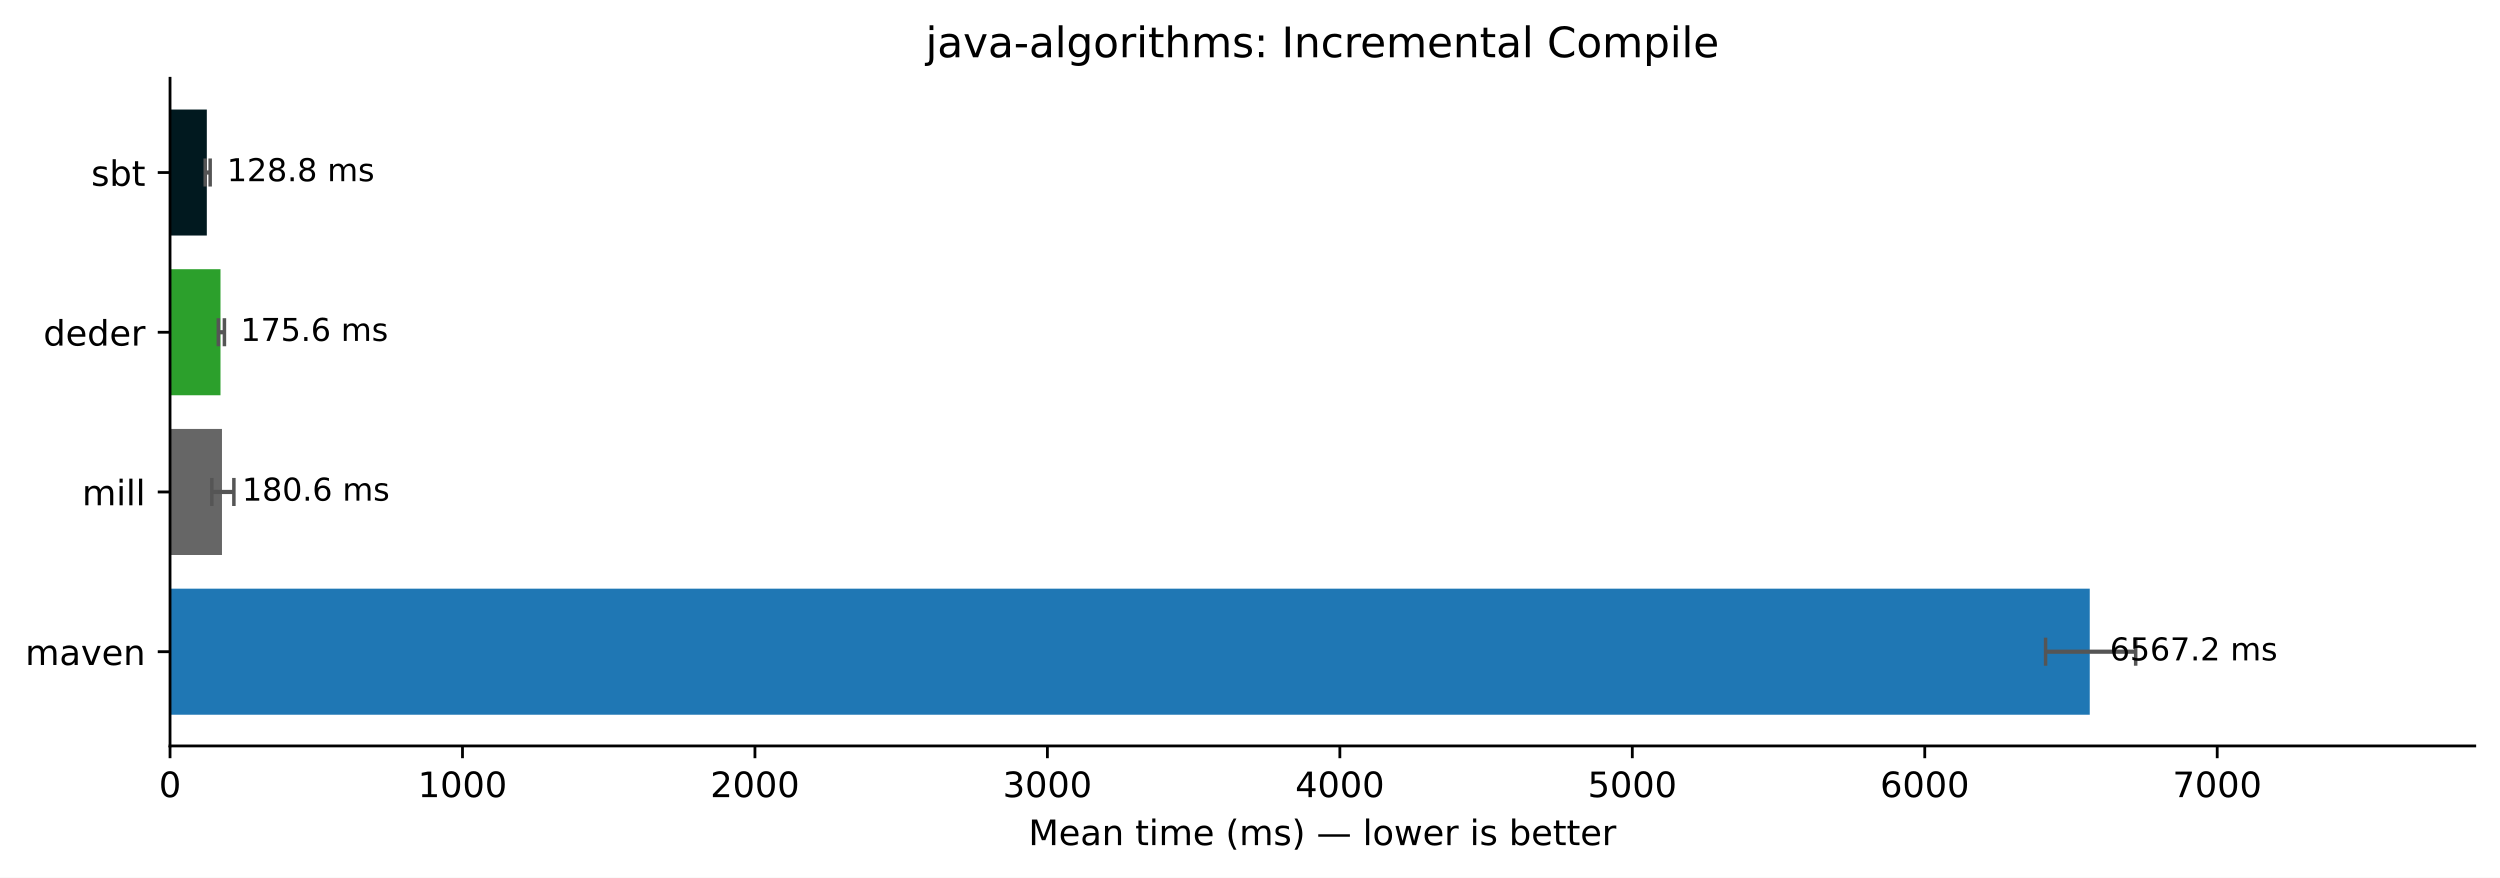
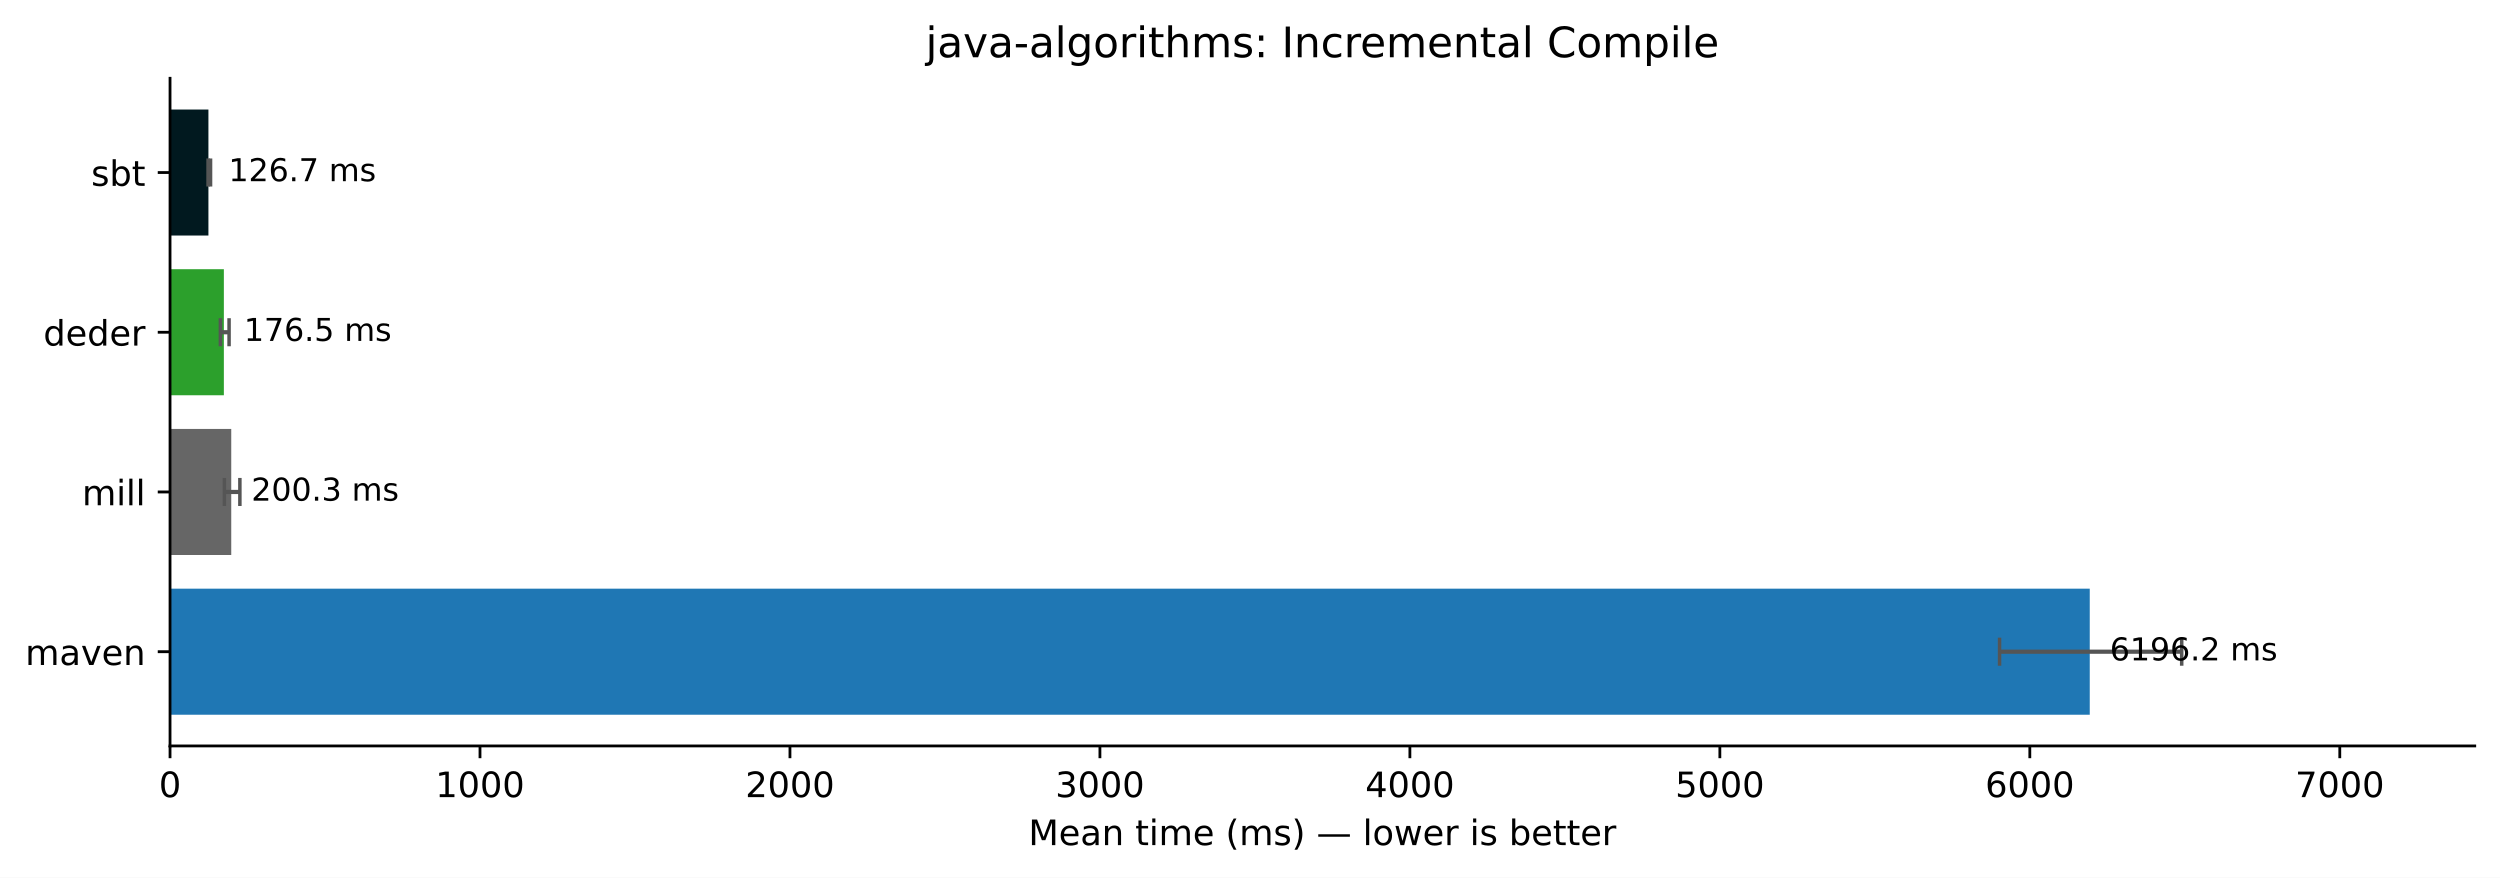
<svg xmlns="http://www.w3.org/2000/svg" xmlns:xlink="http://www.w3.org/1999/xlink" width="712.788pt" height="250.234pt" viewBox="0 0 712.788 250.234" version="1.1">
  <defs>
    <style type="text/css">*{stroke-linejoin: round; stroke-linecap: butt}</style>
  </defs>
  <g id="figure_1">
    <g id="patch_1">
      <path d="M 0 250.234  L 712.788 250.234  L 712.788 0  L 0 0  z " style="fill: #ffffff" />
    </g>
    <g id="axes_1">
      <g id="patch_2">
        <path d="M 48.478 212.678  L 705.588 212.678  L 705.588 22.318  L 48.478 22.318  z " style="fill: #ffffff" />
      </g>
      <g id="patch_3">
-         <path d="M 48.478 204.025  L 596.07 204.025  L 596.07 167.593  L 48.478 167.593  z " clip-path="url(#pf8ec9dd087)" style="fill: #1f77b4; stroke: #ffffff; stroke-width: 0.5; stroke-linejoin: miter" />
+         <path d="M 48.478 204.025  L 596.07 204.025  L 596.07 167.593  L 48.478 167.593  z " clip-path="url(#p4ace805ef2)" style="fill: #1f77b4; stroke: #ffffff; stroke-width: 0.5; stroke-linejoin: miter" />
      </g>
      <g id="patch_4">
-         <path d="M 48.478 158.485  L 63.538 158.485  L 63.538 122.052  L 48.478 122.052  z " clip-path="url(#pf8ec9dd087)" style="fill: #666666; stroke: #ffffff; stroke-width: 0.5; stroke-linejoin: miter" />
+         <path d="M 48.478 158.485  L 66.182 158.485  L 66.182 122.052  L 48.478 122.052  z " clip-path="url(#p4ace805ef2)" style="fill: #666666; stroke: #ffffff; stroke-width: 0.5; stroke-linejoin: miter" />
      </g>
      <g id="patch_5">
-         <path d="M 48.478 112.944  L 63.116 112.944  L 63.116 76.512  L 48.478 76.512  z " clip-path="url(#pf8ec9dd087)" style="fill: #2ca02c; stroke: #ffffff; stroke-width: 0.5; stroke-linejoin: miter" />
+         <path d="M 48.478 112.944  L 64.076 112.944  L 64.076 76.512  L 48.478 76.512  z " clip-path="url(#p4ace805ef2)" style="fill: #2ca02c; stroke: #ffffff; stroke-width: 0.5; stroke-linejoin: miter" />
      </g>
      <g id="patch_6">
-         <path d="M 48.478 67.403  L 59.218 67.403  L 59.218 30.971  L 48.478 30.971  z " clip-path="url(#pf8ec9dd087)" style="fill: #01191f; stroke: #ffffff; stroke-width: 0.5; stroke-linejoin: miter" />
+         <path d="M 48.478 67.403  L 59.674 67.403  L 59.674 30.971  L 48.478 30.971  z " clip-path="url(#p4ace805ef2)" style="fill: #01191f; stroke: #ffffff; stroke-width: 0.5; stroke-linejoin: miter" />
      </g>
      <g id="matplotlib.axis_1">
        <g id="xtick_1">
          <g id="line2d_1">
            <defs>
-               <path id="mb874ef9095" d="M 0 0  L 0 3.5  " style="stroke: #000000; stroke-width: 0.8" />
+               <path id="m3d28c0d6fc" d="M 0 0  L 0 3.5  " style="stroke: #000000; stroke-width: 0.8" />
            </defs>
            <g>
-               <use xlink:href="#mb874ef9095" x="48.478" y="212.678" style="stroke: #000000; stroke-width: 0.8" />
+               <use xlink:href="#m3d28c0d6fc" x="48.478" y="212.678" style="stroke: #000000; stroke-width: 0.8" />
            </g>
          </g>
          <g id="text_1">
            <g transform="translate(45.29688 227.2766) scale(0.1 -0.1)">
              <defs>
                <path id="DejaVuSans-30" d="M 2034 4250  Q 1547 4250 1301 3770  Q 1056 3291 1056 2328  Q 1056 1369 1301 889  Q 1547 409 2034 409  Q 2525 409 2770 889  Q 3016 1369 3016 2328  Q 3016 3291 2770 3770  Q 2525 4250 2034 4250  z M 2034 4750  Q 2819 4750 3233 4129  Q 3647 3509 3647 2328  Q 3647 1150 3233 529  Q 2819 -91 2034 -91  Q 1250 -91 836 529  Q 422 1150 422 2328  Q 422 3509 836 4129  Q 1250 4750 2034 4750  z " transform="scale(0.015625)" />
              </defs>
              <use xlink:href="#DejaVuSans-30" />
            </g>
          </g>
        </g>
        <g id="xtick_2">
          <g id="line2d_2">
            <g>
-               <use xlink:href="#mb874ef9095" x="131.861" y="212.678" style="stroke: #000000; stroke-width: 0.8" />
+               <use xlink:href="#m3d28c0d6fc" x="136.854" y="212.678" style="stroke: #000000; stroke-width: 0.8" />
            </g>
          </g>
          <g id="text_2">
-             <g transform="translate(119.1365 227.2766) scale(0.1 -0.1)">
+             <g transform="translate(124.1286 227.2766) scale(0.1 -0.1)">
              <defs>
                <path id="DejaVuSans-31" d="M 794 531  L 1825 531  L 1825 4091  L 703 3866  L 703 4441  L 1819 4666  L 2450 4666  L 2450 531  L 3481 531  L 3481 0  L 794 0  L 794 531  z " transform="scale(0.015625)" />
              </defs>
              <use xlink:href="#DejaVuSans-31" />
              <use xlink:href="#DejaVuSans-30" transform="translate(63.62305 0)" />
              <use xlink:href="#DejaVuSans-30" transform="translate(127.2461 0)" />
              <use xlink:href="#DejaVuSans-30" transform="translate(190.8691 0)" />
            </g>
          </g>
        </g>
        <g id="xtick_3">
          <g id="line2d_3">
            <g>
-               <use xlink:href="#mb874ef9095" x="215.245" y="212.678" style="stroke: #000000; stroke-width: 0.8" />
+               <use xlink:href="#m3d28c0d6fc" x="225.229" y="212.678" style="stroke: #000000; stroke-width: 0.8" />
            </g>
          </g>
          <g id="text_3">
-             <g transform="translate(202.5198 227.2766) scale(0.1 -0.1)">
+             <g transform="translate(212.5042 227.2766) scale(0.1 -0.1)">
              <defs>
                <path id="DejaVuSans-32" d="M 1228 531  L 3431 531  L 3431 0  L 469 0  L 469 531  Q 828 903 1448 1529  Q 2069 2156 2228 2338  Q 2531 2678 2651 2914  Q 2772 3150 2772 3378  Q 2772 3750 2511 3984  Q 2250 4219 1831 4219  Q 1534 4219 1204 4116  Q 875 4013 500 3803  L 500 4441  Q 881 4594 1212 4672  Q 1544 4750 1819 4750  Q 2544 4750 2975 4387  Q 3406 4025 3406 3419  Q 3406 3131 3298 2873  Q 3191 2616 2906 2266  Q 2828 2175 2409 1742  Q 1991 1309 1228 531  z " transform="scale(0.015625)" />
              </defs>
              <use xlink:href="#DejaVuSans-32" />
              <use xlink:href="#DejaVuSans-30" transform="translate(63.62305 0)" />
              <use xlink:href="#DejaVuSans-30" transform="translate(127.2461 0)" />
              <use xlink:href="#DejaVuSans-30" transform="translate(190.8691 0)" />
            </g>
          </g>
        </g>
        <g id="xtick_4">
          <g id="line2d_4">
            <g>
-               <use xlink:href="#mb874ef9095" x="298.628" y="212.678" style="stroke: #000000; stroke-width: 0.8" />
+               <use xlink:href="#m3d28c0d6fc" x="313.605" y="212.678" style="stroke: #000000; stroke-width: 0.8" />
            </g>
          </g>
          <g id="text_4">
-             <g transform="translate(285.9032 227.2766) scale(0.1 -0.1)">
+             <g transform="translate(300.8797 227.2766) scale(0.1 -0.1)">
              <defs>
                <path id="DejaVuSans-33" d="M 2597 2516  Q 3050 2419 3304 2112  Q 3559 1806 3559 1356  Q 3559 666 3084 287  Q 2609 -91 1734 -91  Q 1441 -91 1130 -33  Q 819 25 488 141  L 488 750  Q 750 597 1062 519  Q 1375 441 1716 441  Q 2309 441 2620 675  Q 2931 909 2931 1356  Q 2931 1769 2642 2001  Q 2353 2234 1838 2234  L 1294 2234  L 1294 2753  L 1863 2753  Q 2328 2753 2575 2939  Q 2822 3125 2822 3475  Q 2822 3834 2567 4026  Q 2313 4219 1838 4219  Q 1578 4219 1281 4162  Q 984 4106 628 3988  L 628 4550  Q 988 4650 1302 4700  Q 1616 4750 1894 4750  Q 2613 4750 3031 4423  Q 3450 4097 3450 3541  Q 3450 3153 3228 2886  Q 3006 2619 2597 2516  z " transform="scale(0.015625)" />
              </defs>
              <use xlink:href="#DejaVuSans-33" />
              <use xlink:href="#DejaVuSans-30" transform="translate(63.62305 0)" />
              <use xlink:href="#DejaVuSans-30" transform="translate(127.2461 0)" />
              <use xlink:href="#DejaVuSans-30" transform="translate(190.8691 0)" />
            </g>
          </g>
        </g>
        <g id="xtick_5">
          <g id="line2d_5">
            <g>
-               <use xlink:href="#mb874ef9095" x="382.012" y="212.678" style="stroke: #000000; stroke-width: 0.8" />
+               <use xlink:href="#m3d28c0d6fc" x="401.98" y="212.678" style="stroke: #000000; stroke-width: 0.8" />
            </g>
          </g>
          <g id="text_5">
-             <g transform="translate(369.2865 227.2766) scale(0.1 -0.1)">
+             <g transform="translate(389.2552 227.2766) scale(0.1 -0.1)">
              <defs>
                <path id="DejaVuSans-34" d="M 2419 4116  L 825 1625  L 2419 1625  L 2419 4116  z M 2253 4666  L 3047 4666  L 3047 1625  L 3713 1625  L 3713 1100  L 3047 1100  L 3047 0  L 2419 0  L 2419 1100  L 313 1100  L 313 1709  L 2253 4666  z " transform="scale(0.015625)" />
              </defs>
              <use xlink:href="#DejaVuSans-34" />
              <use xlink:href="#DejaVuSans-30" transform="translate(63.62305 0)" />
              <use xlink:href="#DejaVuSans-30" transform="translate(127.2461 0)" />
              <use xlink:href="#DejaVuSans-30" transform="translate(190.8691 0)" />
            </g>
          </g>
        </g>
        <g id="xtick_6">
          <g id="line2d_6">
            <g>
-               <use xlink:href="#mb874ef9095" x="465.395" y="212.678" style="stroke: #000000; stroke-width: 0.8" />
+               <use xlink:href="#m3d28c0d6fc" x="490.356" y="212.678" style="stroke: #000000; stroke-width: 0.8" />
            </g>
          </g>
          <g id="text_6">
-             <g transform="translate(452.6698 227.2766) scale(0.1 -0.1)">
+             <g transform="translate(477.6307 227.2766) scale(0.1 -0.1)">
              <defs>
                <path id="DejaVuSans-35" d="M 691 4666  L 3169 4666  L 3169 4134  L 1269 4134  L 1269 2991  Q 1406 3038 1543 3061  Q 1681 3084 1819 3084  Q 2600 3084 3056 2656  Q 3513 2228 3513 1497  Q 3513 744 3044 326  Q 2575 -91 1722 -91  Q 1428 -91 1123 -41  Q 819 9 494 109  L 494 744  Q 775 591 1075 516  Q 1375 441 1709 441  Q 2250 441 2565 725  Q 2881 1009 2881 1497  Q 2881 1984 2565 2268  Q 2250 2553 1709 2553  Q 1456 2553 1204 2497  Q 953 2441 691 2322  L 691 4666  z " transform="scale(0.015625)" />
              </defs>
              <use xlink:href="#DejaVuSans-35" />
              <use xlink:href="#DejaVuSans-30" transform="translate(63.62305 0)" />
              <use xlink:href="#DejaVuSans-30" transform="translate(127.2461 0)" />
              <use xlink:href="#DejaVuSans-30" transform="translate(190.8691 0)" />
            </g>
          </g>
        </g>
        <g id="xtick_7">
          <g id="line2d_7">
            <g>
-               <use xlink:href="#mb874ef9095" x="548.778" y="212.678" style="stroke: #000000; stroke-width: 0.8" />
+               <use xlink:href="#m3d28c0d6fc" x="578.731" y="212.678" style="stroke: #000000; stroke-width: 0.8" />
            </g>
          </g>
          <g id="text_7">
-             <g transform="translate(536.0532 227.2766) scale(0.1 -0.1)">
+             <g transform="translate(566.0063 227.2766) scale(0.1 -0.1)">
              <defs>
                <path id="DejaVuSans-36" d="M 2113 2584  Q 1688 2584 1439 2293  Q 1191 2003 1191 1497  Q 1191 994 1439 701  Q 1688 409 2113 409  Q 2538 409 2786 701  Q 3034 994 3034 1497  Q 3034 2003 2786 2293  Q 2538 2584 2113 2584  z M 3366 4563  L 3366 3988  Q 3128 4100 2886 4159  Q 2644 4219 2406 4219  Q 1781 4219 1451 3797  Q 1122 3375 1075 2522  Q 1259 2794 1537 2939  Q 1816 3084 2150 3084  Q 2853 3084 3261 2657  Q 3669 2231 3669 1497  Q 3669 778 3244 343  Q 2819 -91 2113 -91  Q 1303 -91 875 529  Q 447 1150 447 2328  Q 447 3434 972 4092  Q 1497 4750 2381 4750  Q 2619 4750 2861 4703  Q 3103 4656 3366 4563  z " transform="scale(0.015625)" />
              </defs>
              <use xlink:href="#DejaVuSans-36" />
              <use xlink:href="#DejaVuSans-30" transform="translate(63.62305 0)" />
              <use xlink:href="#DejaVuSans-30" transform="translate(127.2461 0)" />
              <use xlink:href="#DejaVuSans-30" transform="translate(190.8691 0)" />
            </g>
          </g>
        </g>
        <g id="xtick_8">
          <g id="line2d_8">
            <g>
-               <use xlink:href="#mb874ef9095" x="632.162" y="212.678" style="stroke: #000000; stroke-width: 0.8" />
+               <use xlink:href="#m3d28c0d6fc" x="667.107" y="212.678" style="stroke: #000000; stroke-width: 0.8" />
            </g>
          </g>
          <g id="text_8">
-             <g transform="translate(619.4365 227.2766) scale(0.1 -0.1)">
+             <g transform="translate(654.3818 227.2766) scale(0.1 -0.1)">
              <defs>
                <path id="DejaVuSans-37" d="M 525 4666  L 3525 4666  L 3525 4397  L 1831 0  L 1172 0  L 2766 4134  L 525 4134  L 525 4666  z " transform="scale(0.015625)" />
              </defs>
              <use xlink:href="#DejaVuSans-37" />
              <use xlink:href="#DejaVuSans-30" transform="translate(63.62305 0)" />
              <use xlink:href="#DejaVuSans-30" transform="translate(127.2461 0)" />
              <use xlink:href="#DejaVuSans-30" transform="translate(190.8691 0)" />
            </g>
          </g>
        </g>
        <g id="text_9">
          <g transform="translate(293.2362 240.9547) scale(0.1 -0.1)">
            <defs>
              <path id="DejaVuSans-4d" d="M 628 4666  L 1569 4666  L 2759 1491  L 3956 4666  L 4897 4666  L 4897 0  L 4281 0  L 4281 4097  L 3078 897  L 2444 897  L 1241 4097  L 1241 0  L 628 0  L 628 4666  z " transform="scale(0.015625)" />
              <path id="DejaVuSans-65" d="M 3597 1894  L 3597 1613  L 953 1613  Q 991 1019 1311 708  Q 1631 397 2203 397  Q 2534 397 2845 478  Q 3156 559 3463 722  L 3463 178  Q 3153 47 2828 -22  Q 2503 -91 2169 -91  Q 1331 -91 842 396  Q 353 884 353 1716  Q 353 2575 817 3079  Q 1281 3584 2069 3584  Q 2775 3584 3186 3129  Q 3597 2675 3597 1894  z M 3022 2063  Q 3016 2534 2758 2815  Q 2500 3097 2075 3097  Q 1594 3097 1305 2825  Q 1016 2553 972 2059  L 3022 2063  z " transform="scale(0.015625)" />
              <path id="DejaVuSans-61" d="M 2194 1759  Q 1497 1759 1228 1600  Q 959 1441 959 1056  Q 959 750 1161 570  Q 1363 391 1709 391  Q 2188 391 2477 730  Q 2766 1069 2766 1631  L 2766 1759  L 2194 1759  z M 3341 1997  L 3341 0  L 2766 0  L 2766 531  Q 2569 213 2275 61  Q 1981 -91 1556 -91  Q 1019 -91 701 211  Q 384 513 384 1019  Q 384 1609 779 1909  Q 1175 2209 1959 2209  L 2766 2209  L 2766 2266  Q 2766 2663 2505 2880  Q 2244 3097 1772 3097  Q 1472 3097 1187 3025  Q 903 2953 641 2809  L 641 3341  Q 956 3463 1253 3523  Q 1550 3584 1831 3584  Q 2591 3584 2966 3190  Q 3341 2797 3341 1997  z " transform="scale(0.015625)" />
              <path id="DejaVuSans-6e" d="M 3513 2113  L 3513 0  L 2938 0  L 2938 2094  Q 2938 2591 2744 2837  Q 2550 3084 2163 3084  Q 1697 3084 1428 2787  Q 1159 2491 1159 1978  L 1159 0  L 581 0  L 581 3500  L 1159 3500  L 1159 2956  Q 1366 3272 1645 3428  Q 1925 3584 2291 3584  Q 2894 3584 3203 3211  Q 3513 2838 3513 2113  z " transform="scale(0.015625)" />
              <path id="DejaVuSans-20" transform="scale(0.015625)" />
              <path id="DejaVuSans-74" d="M 1172 4494  L 1172 3500  L 2356 3500  L 2356 3053  L 1172 3053  L 1172 1153  Q 1172 725 1289 603  Q 1406 481 1766 481  L 2356 481  L 2356 0  L 1766 0  Q 1100 0 847 248  Q 594 497 594 1153  L 594 3053  L 172 3053  L 172 3500  L 594 3500  L 594 4494  L 1172 4494  z " transform="scale(0.015625)" />
              <path id="DejaVuSans-69" d="M 603 3500  L 1178 3500  L 1178 0  L 603 0  L 603 3500  z M 603 4863  L 1178 4863  L 1178 4134  L 603 4134  L 603 4863  z " transform="scale(0.015625)" />
              <path id="DejaVuSans-6d" d="M 3328 2828  Q 3544 3216 3844 3400  Q 4144 3584 4550 3584  Q 5097 3584 5394 3201  Q 5691 2819 5691 2113  L 5691 0  L 5113 0  L 5113 2094  Q 5113 2597 4934 2840  Q 4756 3084 4391 3084  Q 3944 3084 3684 2787  Q 3425 2491 3425 1978  L 3425 0  L 2847 0  L 2847 2094  Q 2847 2600 2669 2842  Q 2491 3084 2119 3084  Q 1678 3084 1418 2786  Q 1159 2488 1159 1978  L 1159 0  L 581 0  L 581 3500  L 1159 3500  L 1159 2956  Q 1356 3278 1631 3431  Q 1906 3584 2284 3584  Q 2666 3584 2933 3390  Q 3200 3197 3328 2828  z " transform="scale(0.015625)" />
              <path id="DejaVuSans-28" d="M 1984 4856  Q 1566 4138 1362 3434  Q 1159 2731 1159 2009  Q 1159 1288 1364 580  Q 1569 -128 1984 -844  L 1484 -844  Q 1016 -109 783 600  Q 550 1309 550 2009  Q 550 2706 781 3412  Q 1013 4119 1484 4856  L 1984 4856  z " transform="scale(0.015625)" />
              <path id="DejaVuSans-73" d="M 2834 3397  L 2834 2853  Q 2591 2978 2328 3040  Q 2066 3103 1784 3103  Q 1356 3103 1142 2972  Q 928 2841 928 2578  Q 928 2378 1081 2264  Q 1234 2150 1697 2047  L 1894 2003  Q 2506 1872 2764 1633  Q 3022 1394 3022 966  Q 3022 478 2636 193  Q 2250 -91 1575 -91  Q 1294 -91 989 -36  Q 684 19 347 128  L 347 722  Q 666 556 975 473  Q 1284 391 1588 391  Q 1994 391 2212 530  Q 2431 669 2431 922  Q 2431 1156 2273 1281  Q 2116 1406 1581 1522  L 1381 1569  Q 847 1681 609 1914  Q 372 2147 372 2553  Q 372 3047 722 3315  Q 1072 3584 1716 3584  Q 2034 3584 2315 3537  Q 2597 3491 2834 3397  z " transform="scale(0.015625)" />
              <path id="DejaVuSans-29" d="M 513 4856  L 1013 4856  Q 1481 4119 1714 3412  Q 1947 2706 1947 2009  Q 1947 1309 1714 600  Q 1481 -109 1013 -844  L 513 -844  Q 928 -128 1133 580  Q 1338 1288 1338 2009  Q 1338 2731 1133 3434  Q 928 4138 513 4856  z " transform="scale(0.015625)" />
              <path id="DejaVuSans-2014" d="M 313 1978  L 6088 1978  L 6088 1528  L 313 1528  L 313 1978  z " transform="scale(0.015625)" />
              <path id="DejaVuSans-6c" d="M 603 4863  L 1178 4863  L 1178 0  L 603 0  L 603 4863  z " transform="scale(0.015625)" />
              <path id="DejaVuSans-6f" d="M 1959 3097  Q 1497 3097 1228 2736  Q 959 2375 959 1747  Q 959 1119 1226 758  Q 1494 397 1959 397  Q 2419 397 2687 759  Q 2956 1122 2956 1747  Q 2956 2369 2687 2733  Q 2419 3097 1959 3097  z M 1959 3584  Q 2709 3584 3137 3096  Q 3566 2609 3566 1747  Q 3566 888 3137 398  Q 2709 -91 1959 -91  Q 1206 -91 779 398  Q 353 888 353 1747  Q 353 2609 779 3096  Q 1206 3584 1959 3584  z " transform="scale(0.015625)" />
              <path id="DejaVuSans-77" d="M 269 3500  L 844 3500  L 1563 769  L 2278 3500  L 2956 3500  L 3675 769  L 4391 3500  L 4966 3500  L 4050 0  L 3372 0  L 2619 2869  L 1863 0  L 1184 0  L 269 3500  z " transform="scale(0.015625)" />
              <path id="DejaVuSans-72" d="M 2631 2963  Q 2534 3019 2420 3045  Q 2306 3072 2169 3072  Q 1681 3072 1420 2755  Q 1159 2438 1159 1844  L 1159 0  L 581 0  L 581 3500  L 1159 3500  L 1159 2956  Q 1341 3275 1631 3429  Q 1922 3584 2338 3584  Q 2397 3584 2469 3576  Q 2541 3569 2628 3553  L 2631 2963  z " transform="scale(0.015625)" />
              <path id="DejaVuSans-62" d="M 3116 1747  Q 3116 2381 2855 2742  Q 2594 3103 2138 3103  Q 1681 3103 1420 2742  Q 1159 2381 1159 1747  Q 1159 1113 1420 752  Q 1681 391 2138 391  Q 2594 391 2855 752  Q 3116 1113 3116 1747  z M 1159 2969  Q 1341 3281 1617 3432  Q 1894 3584 2278 3584  Q 2916 3584 3314 3078  Q 3713 2572 3713 1747  Q 3713 922 3314 415  Q 2916 -91 2278 -91  Q 1894 -91 1617 61  Q 1341 213 1159 525  L 1159 0  L 581 0  L 581 4863  L 1159 4863  L 1159 2969  z " transform="scale(0.015625)" />
            </defs>
            <use xlink:href="#DejaVuSans-4d" />
            <use xlink:href="#DejaVuSans-65" transform="translate(86.2793 0)" />
            <use xlink:href="#DejaVuSans-61" transform="translate(147.8027 0)" />
            <use xlink:href="#DejaVuSans-6e" transform="translate(209.082 0)" />
            <use xlink:href="#DejaVuSans-20" transform="translate(272.4609 0)" />
            <use xlink:href="#DejaVuSans-74" transform="translate(304.248 0)" />
            <use xlink:href="#DejaVuSans-69" transform="translate(343.457 0)" />
            <use xlink:href="#DejaVuSans-6d" transform="translate(371.2402 0)" />
            <use xlink:href="#DejaVuSans-65" transform="translate(468.6523 0)" />
            <use xlink:href="#DejaVuSans-20" transform="translate(530.1758 0)" />
            <use xlink:href="#DejaVuSans-28" transform="translate(561.9629 0)" />
            <use xlink:href="#DejaVuSans-6d" transform="translate(600.9766 0)" />
            <use xlink:href="#DejaVuSans-73" transform="translate(698.3887 0)" />
            <use xlink:href="#DejaVuSans-29" transform="translate(750.4883 0)" />
            <use xlink:href="#DejaVuSans-20" transform="translate(789.502 0)" />
            <use xlink:href="#DejaVuSans-2014" transform="translate(821.2891 0)" />
            <use xlink:href="#DejaVuSans-20" transform="translate(921.2891 0)" />
            <use xlink:href="#DejaVuSans-6c" transform="translate(953.0762 0)" />
            <use xlink:href="#DejaVuSans-6f" transform="translate(980.8594 0)" />
            <use xlink:href="#DejaVuSans-77" transform="translate(1042.041 0)" />
            <use xlink:href="#DejaVuSans-65" transform="translate(1123.828 0)" />
            <use xlink:href="#DejaVuSans-72" transform="translate(1185.352 0)" />
            <use xlink:href="#DejaVuSans-20" transform="translate(1226.465 0)" />
            <use xlink:href="#DejaVuSans-69" transform="translate(1258.252 0)" />
            <use xlink:href="#DejaVuSans-73" transform="translate(1286.035 0)" />
            <use xlink:href="#DejaVuSans-20" transform="translate(1338.135 0)" />
            <use xlink:href="#DejaVuSans-62" transform="translate(1369.922 0)" />
            <use xlink:href="#DejaVuSans-65" transform="translate(1433.398 0)" />
            <use xlink:href="#DejaVuSans-74" transform="translate(1494.922 0)" />
            <use xlink:href="#DejaVuSans-74" transform="translate(1534.131 0)" />
            <use xlink:href="#DejaVuSans-65" transform="translate(1573.34 0)" />
            <use xlink:href="#DejaVuSans-72" transform="translate(1634.863 0)" />
          </g>
        </g>
      </g>
      <g id="matplotlib.axis_2">
        <g id="ytick_1">
          <g id="line2d_9">
            <defs>
-               <path id="m0ba038f0f9" d="M 0 0  L -3.5 0  " style="stroke: #000000; stroke-width: 0.8" />
+               <path id="m2c8dd8ad8c" d="M 0 0  L -3.5 0  " style="stroke: #000000; stroke-width: 0.8" />
            </defs>
            <g>
-               <use xlink:href="#m0ba038f0f9" x="48.478" y="185.809" style="stroke: #000000; stroke-width: 0.8" />
+               <use xlink:href="#m2c8dd8ad8c" x="48.478" y="185.809" style="stroke: #000000; stroke-width: 0.8" />
            </g>
          </g>
          <g id="text_10">
            <g transform="translate(7.2 189.6083) scale(0.1 -0.1)">
              <defs>
                <path id="DejaVuSans-76" d="M 191 3500  L 800 3500  L 1894 563  L 2988 3500  L 3597 3500  L 2284 0  L 1503 0  L 191 3500  z " transform="scale(0.015625)" />
              </defs>
              <use xlink:href="#DejaVuSans-6d" />
              <use xlink:href="#DejaVuSans-61" transform="translate(97.41211 0)" />
              <use xlink:href="#DejaVuSans-76" transform="translate(158.6914 0)" />
              <use xlink:href="#DejaVuSans-65" transform="translate(217.8711 0)" />
              <use xlink:href="#DejaVuSans-6e" transform="translate(279.3945 0)" />
            </g>
          </g>
        </g>
        <g id="ytick_2">
          <g id="line2d_10">
            <g>
-               <use xlink:href="#m0ba038f0f9" x="48.478" y="140.268" style="stroke: #000000; stroke-width: 0.8" />
+               <use xlink:href="#m2c8dd8ad8c" x="48.478" y="140.268" style="stroke: #000000; stroke-width: 0.8" />
            </g>
          </g>
          <g id="text_11">
            <g transform="translate(23.40312 144.0677) scale(0.1 -0.1)">
              <use xlink:href="#DejaVuSans-6d" />
              <use xlink:href="#DejaVuSans-69" transform="translate(97.41211 0)" />
              <use xlink:href="#DejaVuSans-6c" transform="translate(125.1953 0)" />
              <use xlink:href="#DejaVuSans-6c" transform="translate(152.9785 0)" />
            </g>
          </g>
        </g>
        <g id="ytick_3">
          <g id="line2d_11">
            <g>
-               <use xlink:href="#m0ba038f0f9" x="48.478" y="94.728" style="stroke: #000000; stroke-width: 0.8" />
+               <use xlink:href="#m2c8dd8ad8c" x="48.478" y="94.728" style="stroke: #000000; stroke-width: 0.8" />
            </g>
          </g>
          <g id="text_12">
            <g transform="translate(12.36406 98.52701) scale(0.1 -0.1)">
              <defs>
                <path id="DejaVuSans-64" d="M 2906 2969  L 2906 4863  L 3481 4863  L 3481 0  L 2906 0  L 2906 525  Q 2725 213 2448 61  Q 2172 -91 1784 -91  Q 1150 -91 751 415  Q 353 922 353 1747  Q 353 2572 751 3078  Q 1150 3584 1784 3584  Q 2172 3584 2448 3432  Q 2725 3281 2906 2969  z M 947 1747  Q 947 1113 1208 752  Q 1469 391 1925 391  Q 2381 391 2643 752  Q 2906 1113 2906 1747  Q 2906 2381 2643 2742  Q 2381 3103 1925 3103  Q 1469 3103 1208 2742  Q 947 2381 947 1747  z " transform="scale(0.015625)" />
              </defs>
              <use xlink:href="#DejaVuSans-64" />
              <use xlink:href="#DejaVuSans-65" transform="translate(63.47656 0)" />
              <use xlink:href="#DejaVuSans-64" transform="translate(125 0)" />
              <use xlink:href="#DejaVuSans-65" transform="translate(188.4766 0)" />
              <use xlink:href="#DejaVuSans-72" transform="translate(250 0)" />
            </g>
          </g>
        </g>
        <g id="ytick_4">
          <g id="line2d_12">
            <g>
-               <use xlink:href="#m0ba038f0f9" x="48.478" y="49.187" style="stroke: #000000; stroke-width: 0.8" />
+               <use xlink:href="#m2c8dd8ad8c" x="48.478" y="49.187" style="stroke: #000000; stroke-width: 0.8" />
            </g>
          </g>
          <g id="text_13">
            <g transform="translate(26 52.98634) scale(0.1 -0.1)">
              <use xlink:href="#DejaVuSans-73" />
              <use xlink:href="#DejaVuSans-62" transform="translate(52.09961 0)" />
              <use xlink:href="#DejaVuSans-74" transform="translate(115.5762 0)" />
            </g>
          </g>
        </g>
      </g>
      <g id="LineCollection_1">
-         <path d="M 583.227 185.809  L 608.912 185.809  " clip-path="url(#pf8ec9dd087)" style="fill: none; stroke: #555555; stroke-width: 1.2" />
-         <path d="M 60.394 140.268  L 66.682 140.268  " clip-path="url(#pf8ec9dd087)" style="fill: none; stroke: #555555; stroke-width: 1.2" />
-         <path d="M 62.249 94.728  L 63.984 94.728  " clip-path="url(#pf8ec9dd087)" style="fill: none; stroke: #555555; stroke-width: 1.2" />
-         <path d="M 58.512 49.187  L 59.923 49.187  " clip-path="url(#pf8ec9dd087)" style="fill: none; stroke: #555555; stroke-width: 1.2" />
+         <path d="M 570.105 185.809  L 622.035 185.809  " clip-path="url(#p4ace805ef2)" style="fill: none; stroke: #555555; stroke-width: 1.2" />
+         <path d="M 63.972 140.268  L 68.392 140.268  " clip-path="url(#p4ace805ef2)" style="fill: none; stroke: #555555; stroke-width: 1.2" />
+         <path d="M 62.839 94.728  L 65.313 94.728  " clip-path="url(#p4ace805ef2)" style="fill: none; stroke: #555555; stroke-width: 1.2" />
+         <path d="M 59.319 49.187  L 60.03 49.187  " clip-path="url(#p4ace805ef2)" style="fill: none; stroke: #555555; stroke-width: 1.2" />
      </g>
      <g id="line2d_13">
        <defs>
-           <path id="m411ba42d10" d="M 0 4  L 0 -4  " style="stroke: #555555" />
+           <path id="m8fb269d5c5" d="M 0 4  L 0 -4  " style="stroke: #555555" />
        </defs>
-         <g clip-path="url(#pf8ec9dd087)">
-           <use xlink:href="#m411ba42d10" x="583.227" y="185.809" style="fill: #1f77b4; stroke: #555555" />
-           <use xlink:href="#m411ba42d10" x="60.394" y="140.268" style="fill: #1f77b4; stroke: #555555" />
-           <use xlink:href="#m411ba42d10" x="62.249" y="94.728" style="fill: #1f77b4; stroke: #555555" />
-           <use xlink:href="#m411ba42d10" x="58.512" y="49.187" style="fill: #1f77b4; stroke: #555555" />
+         <g clip-path="url(#p4ace805ef2)">
+           <use xlink:href="#m8fb269d5c5" x="570.105" y="185.809" style="fill: #1f77b4; stroke: #555555" />
+           <use xlink:href="#m8fb269d5c5" x="63.972" y="140.268" style="fill: #1f77b4; stroke: #555555" />
+           <use xlink:href="#m8fb269d5c5" x="62.839" y="94.728" style="fill: #1f77b4; stroke: #555555" />
+           <use xlink:href="#m8fb269d5c5" x="59.319" y="49.187" style="fill: #1f77b4; stroke: #555555" />
        </g>
      </g>
      <g id="line2d_14">
-         <g clip-path="url(#pf8ec9dd087)">
-           <use xlink:href="#m411ba42d10" x="608.912" y="185.809" style="fill: #1f77b4; stroke: #555555" />
-           <use xlink:href="#m411ba42d10" x="66.682" y="140.268" style="fill: #1f77b4; stroke: #555555" />
-           <use xlink:href="#m411ba42d10" x="63.984" y="94.728" style="fill: #1f77b4; stroke: #555555" />
-           <use xlink:href="#m411ba42d10" x="59.923" y="49.187" style="fill: #1f77b4; stroke: #555555" />
+         <g clip-path="url(#p4ace805ef2)">
+           <use xlink:href="#m8fb269d5c5" x="622.035" y="185.809" style="fill: #1f77b4; stroke: #555555" />
+           <use xlink:href="#m8fb269d5c5" x="68.392" y="140.268" style="fill: #1f77b4; stroke: #555555" />
+           <use xlink:href="#m8fb269d5c5" x="65.313" y="94.728" style="fill: #1f77b4; stroke: #555555" />
+           <use xlink:href="#m8fb269d5c5" x="60.03" y="49.187" style="fill: #1f77b4; stroke: #555555" />
        </g>
      </g>
      <g id="patch_7">
        <path d="M 48.478 212.678  L 48.478 22.318  " style="fill: none; stroke: #000000; stroke-width: 0.8; stroke-linejoin: miter; stroke-linecap: square" />
      </g>
      <g id="patch_8">
        <path d="M 48.478 212.678  L 705.588 212.678  " style="fill: none; stroke: #000000; stroke-width: 0.8; stroke-linejoin: miter; stroke-linecap: square" />
      </g>
      <g id="text_14">
        <g transform="translate(601.5457 188.2926) scale(0.09 -0.09)">
          <defs>
+             <path id="DejaVuSans-39" d="M 703 97  L 703 672  Q 941 559 1184 500  Q 1428 441 1663 441  Q 2288 441 2617 861  Q 2947 1281 2994 2138  Q 2813 1869 2534 1725  Q 2256 1581 1919 1581  Q 1219 1581 811 2004  Q 403 2428 403 3163  Q 403 3881 828 4315  Q 1253 4750 1959 4750  Q 2769 4750 3195 4129  Q 3622 3509 3622 2328  Q 3622 1225 3098 567  Q 2575 -91 1691 -91  Q 1453 -91 1209 -44  Q 966 3 703 97  z M 1959 2075  Q 2384 2075 2632 2365  Q 2881 2656 2881 3163  Q 2881 3666 2632 3958  Q 2384 4250 1959 4250  Q 1534 4250 1286 3958  Q 1038 3666 1038 3163  Q 1038 2656 1286 2365  Q 1534 2075 1959 2075  z " transform="scale(0.015625)" />
            <path id="DejaVuSans-2e" d="M 684 794  L 1344 794  L 1344 0  L 684 0  L 684 794  z " transform="scale(0.015625)" />
          </defs>
          <use xlink:href="#DejaVuSans-36" />
-           <use xlink:href="#DejaVuSans-35" transform="translate(63.62305 0)" />
-           <use xlink:href="#DejaVuSans-36" transform="translate(127.2461 0)" />
-           <use xlink:href="#DejaVuSans-37" transform="translate(190.8691 0)" />
+           <use xlink:href="#DejaVuSans-31" transform="translate(63.62305 0)" />
+           <use xlink:href="#DejaVuSans-39" transform="translate(127.2461 0)" />
+           <use xlink:href="#DejaVuSans-36" transform="translate(190.8691 0)" />
          <use xlink:href="#DejaVuSans-2e" transform="translate(254.4922 0)" />
          <use xlink:href="#DejaVuSans-32" transform="translate(286.2793 0)" />
          <use xlink:href="#DejaVuSans-20" transform="translate(349.9023 0)" />
          <use xlink:href="#DejaVuSans-6d" transform="translate(381.6895 0)" />
          <use xlink:href="#DejaVuSans-73" transform="translate(479.1016 0)" />
        </g>
      </g>
      <g id="text_15">
-         <g transform="translate(69.01354 142.7519) scale(0.09 -0.09)">
-           <defs>
-             <path id="DejaVuSans-38" d="M 2034 2216  Q 1584 2216 1326 1975  Q 1069 1734 1069 1313  Q 1069 891 1326 650  Q 1584 409 2034 409  Q 2484 409 2743 651  Q 3003 894 3003 1313  Q 3003 1734 2745 1975  Q 2488 2216 2034 2216  z M 1403 2484  Q 997 2584 770 2862  Q 544 3141 544 3541  Q 544 4100 942 4425  Q 1341 4750 2034 4750  Q 2731 4750 3128 4425  Q 3525 4100 3525 3541  Q 3525 3141 3298 2862  Q 3072 2584 2669 2484  Q 3125 2378 3379 2068  Q 3634 1759 3634 1313  Q 3634 634 3220 271  Q 2806 -91 2034 -91  Q 1263 -91 848 271  Q 434 634 434 1313  Q 434 1759 690 2068  Q 947 2378 1403 2484  z M 1172 3481  Q 1172 3119 1398 2916  Q 1625 2713 2034 2713  Q 2441 2713 2670 2916  Q 2900 3119 2900 3481  Q 2900 3844 2670 4047  Q 2441 4250 2034 4250  Q 1625 4250 1398 4047  Q 1172 3844 1172 3481  z " transform="scale(0.015625)" />
-           </defs>
-           <use xlink:href="#DejaVuSans-31" />
-           <use xlink:href="#DejaVuSans-38" transform="translate(63.62305 0)" />
+         <g transform="translate(71.65787 142.7519) scale(0.09 -0.09)">
+           <use xlink:href="#DejaVuSans-32" />
+           <use xlink:href="#DejaVuSans-30" transform="translate(63.62305 0)" />
          <use xlink:href="#DejaVuSans-30" transform="translate(127.2461 0)" />
          <use xlink:href="#DejaVuSans-2e" transform="translate(190.8691 0)" />
-           <use xlink:href="#DejaVuSans-36" transform="translate(222.6562 0)" />
+           <use xlink:href="#DejaVuSans-33" transform="translate(222.6562 0)" />
          <use xlink:href="#DejaVuSans-20" transform="translate(286.2793 0)" />
          <use xlink:href="#DejaVuSans-6d" transform="translate(318.0664 0)" />
          <use xlink:href="#DejaVuSans-73" transform="translate(415.4785 0)" />
        </g>
      </g>
      <g id="text_16">
-         <g transform="translate(68.59205 97.21123) scale(0.09 -0.09)">
+         <g transform="translate(69.5519 97.21123) scale(0.09 -0.09)">
          <use xlink:href="#DejaVuSans-31" />
          <use xlink:href="#DejaVuSans-37" transform="translate(63.62305 0)" />
-           <use xlink:href="#DejaVuSans-35" transform="translate(127.2461 0)" />
+           <use xlink:href="#DejaVuSans-36" transform="translate(127.2461 0)" />
          <use xlink:href="#DejaVuSans-2e" transform="translate(190.8691 0)" />
-           <use xlink:href="#DejaVuSans-36" transform="translate(222.6562 0)" />
+           <use xlink:href="#DejaVuSans-35" transform="translate(222.6562 0)" />
          <use xlink:href="#DejaVuSans-20" transform="translate(286.2793 0)" />
          <use xlink:href="#DejaVuSans-6d" transform="translate(318.0664 0)" />
          <use xlink:href="#DejaVuSans-73" transform="translate(415.4785 0)" />
        </g>
      </g>
      <g id="text_17">
-         <g transform="translate(64.69348 51.67056) scale(0.09 -0.09)">
+         <g transform="translate(65.15036 51.67056) scale(0.09 -0.09)">
          <use xlink:href="#DejaVuSans-31" />
          <use xlink:href="#DejaVuSans-32" transform="translate(63.62305 0)" />
-           <use xlink:href="#DejaVuSans-38" transform="translate(127.2461 0)" />
+           <use xlink:href="#DejaVuSans-36" transform="translate(127.2461 0)" />
          <use xlink:href="#DejaVuSans-2e" transform="translate(190.8691 0)" />
-           <use xlink:href="#DejaVuSans-38" transform="translate(222.6562 0)" />
+           <use xlink:href="#DejaVuSans-37" transform="translate(222.6562 0)" />
          <use xlink:href="#DejaVuSans-20" transform="translate(286.2793 0)" />
          <use xlink:href="#DejaVuSans-6d" transform="translate(318.0664 0)" />
          <use xlink:href="#DejaVuSans-73" transform="translate(415.4785 0)" />
        </g>
      </g>
      <g id="text_18">
        <g transform="translate(263.9097 16.31812) scale(0.12 -0.12)">
          <defs>
            <path id="DejaVuSans-6a" d="M 603 3500  L 1178 3500  L 1178 -63  Q 1178 -731 923 -1031  Q 669 -1331 103 -1331  L -116 -1331  L -116 -844  L 38 -844  Q 366 -844 484 -692  Q 603 -541 603 -63  L 603 3500  z M 603 4863  L 1178 4863  L 1178 4134  L 603 4134  L 603 4863  z " transform="scale(0.015625)" />
            <path id="DejaVuSans-2d" d="M 313 2009  L 1997 2009  L 1997 1497  L 313 1497  L 313 2009  z " transform="scale(0.015625)" />
            <path id="DejaVuSans-67" d="M 2906 1791  Q 2906 2416 2648 2759  Q 2391 3103 1925 3103  Q 1463 3103 1205 2759  Q 947 2416 947 1791  Q 947 1169 1205 825  Q 1463 481 1925 481  Q 2391 481 2648 825  Q 2906 1169 2906 1791  z M 3481 434  Q 3481 -459 3084 -895  Q 2688 -1331 1869 -1331  Q 1566 -1331 1297 -1286  Q 1028 -1241 775 -1147  L 775 -588  Q 1028 -725 1275 -790  Q 1522 -856 1778 -856  Q 2344 -856 2625 -561  Q 2906 -266 2906 331  L 2906 616  Q 2728 306 2450 153  Q 2172 0 1784 0  Q 1141 0 747 490  Q 353 981 353 1791  Q 353 2603 747 3093  Q 1141 3584 1784 3584  Q 2172 3584 2450 3431  Q 2728 3278 2906 2969  L 2906 3500  L 3481 3500  L 3481 434  z " transform="scale(0.015625)" />
            <path id="DejaVuSans-68" d="M 3513 2113  L 3513 0  L 2938 0  L 2938 2094  Q 2938 2591 2744 2837  Q 2550 3084 2163 3084  Q 1697 3084 1428 2787  Q 1159 2491 1159 1978  L 1159 0  L 581 0  L 581 4863  L 1159 4863  L 1159 2956  Q 1366 3272 1645 3428  Q 1925 3584 2291 3584  Q 2894 3584 3203 3211  Q 3513 2838 3513 2113  z " transform="scale(0.015625)" />
            <path id="DejaVuSans-3a" d="M 750 794  L 1409 794  L 1409 0  L 750 0  L 750 794  z M 750 3309  L 1409 3309  L 1409 2516  L 750 2516  L 750 3309  z " transform="scale(0.015625)" />
            <path id="DejaVuSans-49" d="M 628 4666  L 1259 4666  L 1259 0  L 628 0  L 628 4666  z " transform="scale(0.015625)" />
            <path id="DejaVuSans-63" d="M 3122 3366  L 3122 2828  Q 2878 2963 2633 3030  Q 2388 3097 2138 3097  Q 1578 3097 1268 2742  Q 959 2388 959 1747  Q 959 1106 1268 751  Q 1578 397 2138 397  Q 2388 397 2633 464  Q 2878 531 3122 666  L 3122 134  Q 2881 22 2623 -34  Q 2366 -91 2075 -91  Q 1284 -91 818 406  Q 353 903 353 1747  Q 353 2603 823 3093  Q 1294 3584 2113 3584  Q 2378 3584 2631 3529  Q 2884 3475 3122 3366  z " transform="scale(0.015625)" />
            <path id="DejaVuSans-43" d="M 4122 4306  L 4122 3641  Q 3803 3938 3442 4084  Q 3081 4231 2675 4231  Q 1875 4231 1450 3742  Q 1025 3253 1025 2328  Q 1025 1406 1450 917  Q 1875 428 2675 428  Q 3081 428 3442 575  Q 3803 722 4122 1019  L 4122 359  Q 3791 134 3420 21  Q 3050 -91 2638 -91  Q 1578 -91 968 557  Q 359 1206 359 2328  Q 359 3453 968 4101  Q 1578 4750 2638 4750  Q 3056 4750 3426 4639  Q 3797 4528 4122 4306  z " transform="scale(0.015625)" />
            <path id="DejaVuSans-70" d="M 1159 525  L 1159 -1331  L 581 -1331  L 581 3500  L 1159 3500  L 1159 2969  Q 1341 3281 1617 3432  Q 1894 3584 2278 3584  Q 2916 3584 3314 3078  Q 3713 2572 3713 1747  Q 3713 922 3314 415  Q 2916 -91 2278 -91  Q 1894 -91 1617 61  Q 1341 213 1159 525  z M 3116 1747  Q 3116 2381 2855 2742  Q 2594 3103 2138 3103  Q 1681 3103 1420 2742  Q 1159 2381 1159 1747  Q 1159 1113 1420 752  Q 1681 391 2138 391  Q 2594 391 2855 752  Q 3116 1113 3116 1747  z " transform="scale(0.015625)" />
          </defs>
          <use xlink:href="#DejaVuSans-6a" />
          <use xlink:href="#DejaVuSans-61" transform="translate(27.7832 0)" />
          <use xlink:href="#DejaVuSans-76" transform="translate(89.0625 0)" />
          <use xlink:href="#DejaVuSans-61" transform="translate(148.2422 0)" />
          <use xlink:href="#DejaVuSans-2d" transform="translate(209.5215 0)" />
          <use xlink:href="#DejaVuSans-61" transform="translate(245.6055 0)" />
          <use xlink:href="#DejaVuSans-6c" transform="translate(306.8848 0)" />
          <use xlink:href="#DejaVuSans-67" transform="translate(334.668 0)" />
          <use xlink:href="#DejaVuSans-6f" transform="translate(398.1445 0)" />
          <use xlink:href="#DejaVuSans-72" transform="translate(459.3262 0)" />
          <use xlink:href="#DejaVuSans-69" transform="translate(500.4395 0)" />
          <use xlink:href="#DejaVuSans-74" transform="translate(528.2227 0)" />
          <use xlink:href="#DejaVuSans-68" transform="translate(567.4316 0)" />
          <use xlink:href="#DejaVuSans-6d" transform="translate(630.8105 0)" />
          <use xlink:href="#DejaVuSans-73" transform="translate(728.2227 0)" />
          <use xlink:href="#DejaVuSans-3a" transform="translate(780.3223 0)" />
          <use xlink:href="#DejaVuSans-20" transform="translate(814.0137 0)" />
          <use xlink:href="#DejaVuSans-49" transform="translate(845.8008 0)" />
          <use xlink:href="#DejaVuSans-6e" transform="translate(875.293 0)" />
          <use xlink:href="#DejaVuSans-63" transform="translate(938.6719 0)" />
          <use xlink:href="#DejaVuSans-72" transform="translate(993.6523 0)" />
          <use xlink:href="#DejaVuSans-65" transform="translate(1032.516 0)" />
          <use xlink:href="#DejaVuSans-6d" transform="translate(1094.039 0)" />
          <use xlink:href="#DejaVuSans-65" transform="translate(1191.451 0)" />
          <use xlink:href="#DejaVuSans-6e" transform="translate(1252.975 0)" />
          <use xlink:href="#DejaVuSans-74" transform="translate(1316.354 0)" />
          <use xlink:href="#DejaVuSans-61" transform="translate(1355.562 0)" />
          <use xlink:href="#DejaVuSans-6c" transform="translate(1416.842 0)" />
          <use xlink:href="#DejaVuSans-20" transform="translate(1444.625 0)" />
          <use xlink:href="#DejaVuSans-43" transform="translate(1476.412 0)" />
          <use xlink:href="#DejaVuSans-6f" transform="translate(1546.236 0)" />
          <use xlink:href="#DejaVuSans-6d" transform="translate(1607.418 0)" />
          <use xlink:href="#DejaVuSans-70" transform="translate(1704.83 0)" />
          <use xlink:href="#DejaVuSans-69" transform="translate(1768.307 0)" />
          <use xlink:href="#DejaVuSans-6c" transform="translate(1796.09 0)" />
          <use xlink:href="#DejaVuSans-65" transform="translate(1823.873 0)" />
        </g>
      </g>
    </g>
  </g>
  <defs>
-     <clipPath id="pf8ec9dd087">
+     <clipPath id="p4ace805ef2">
      <rect x="48.478" y="22.318" width="657.11" height="190.36" />
    </clipPath>
  </defs>
</svg>
